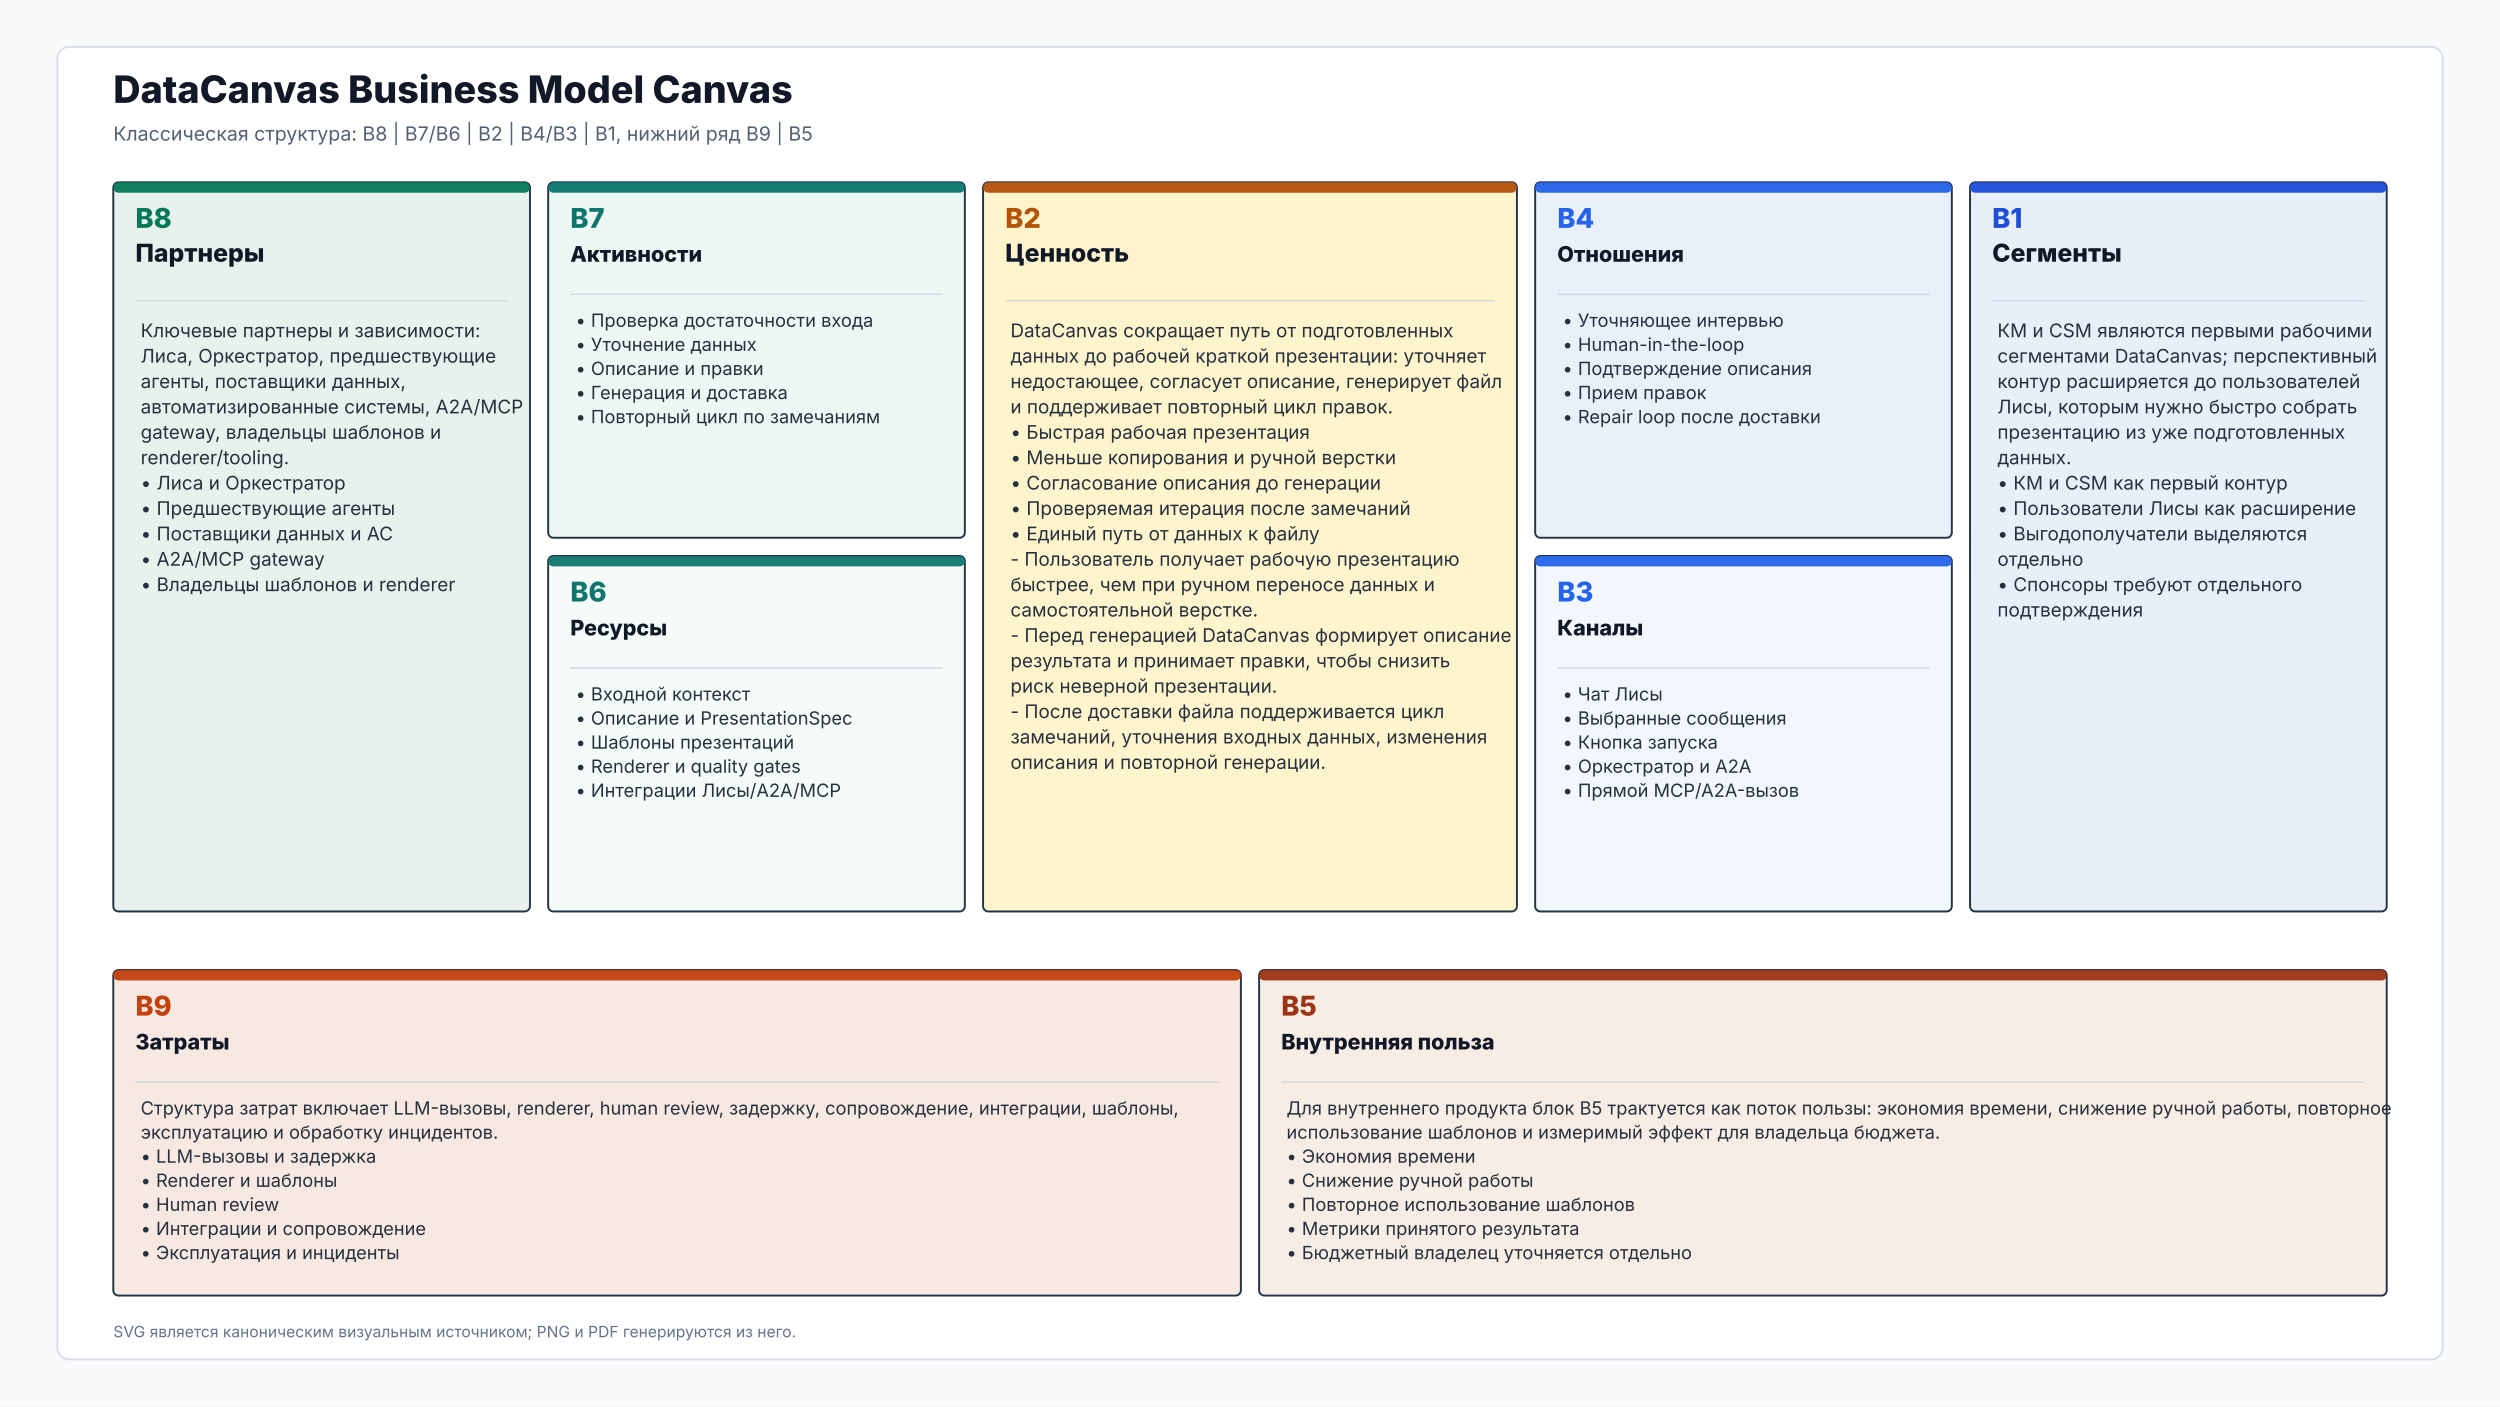
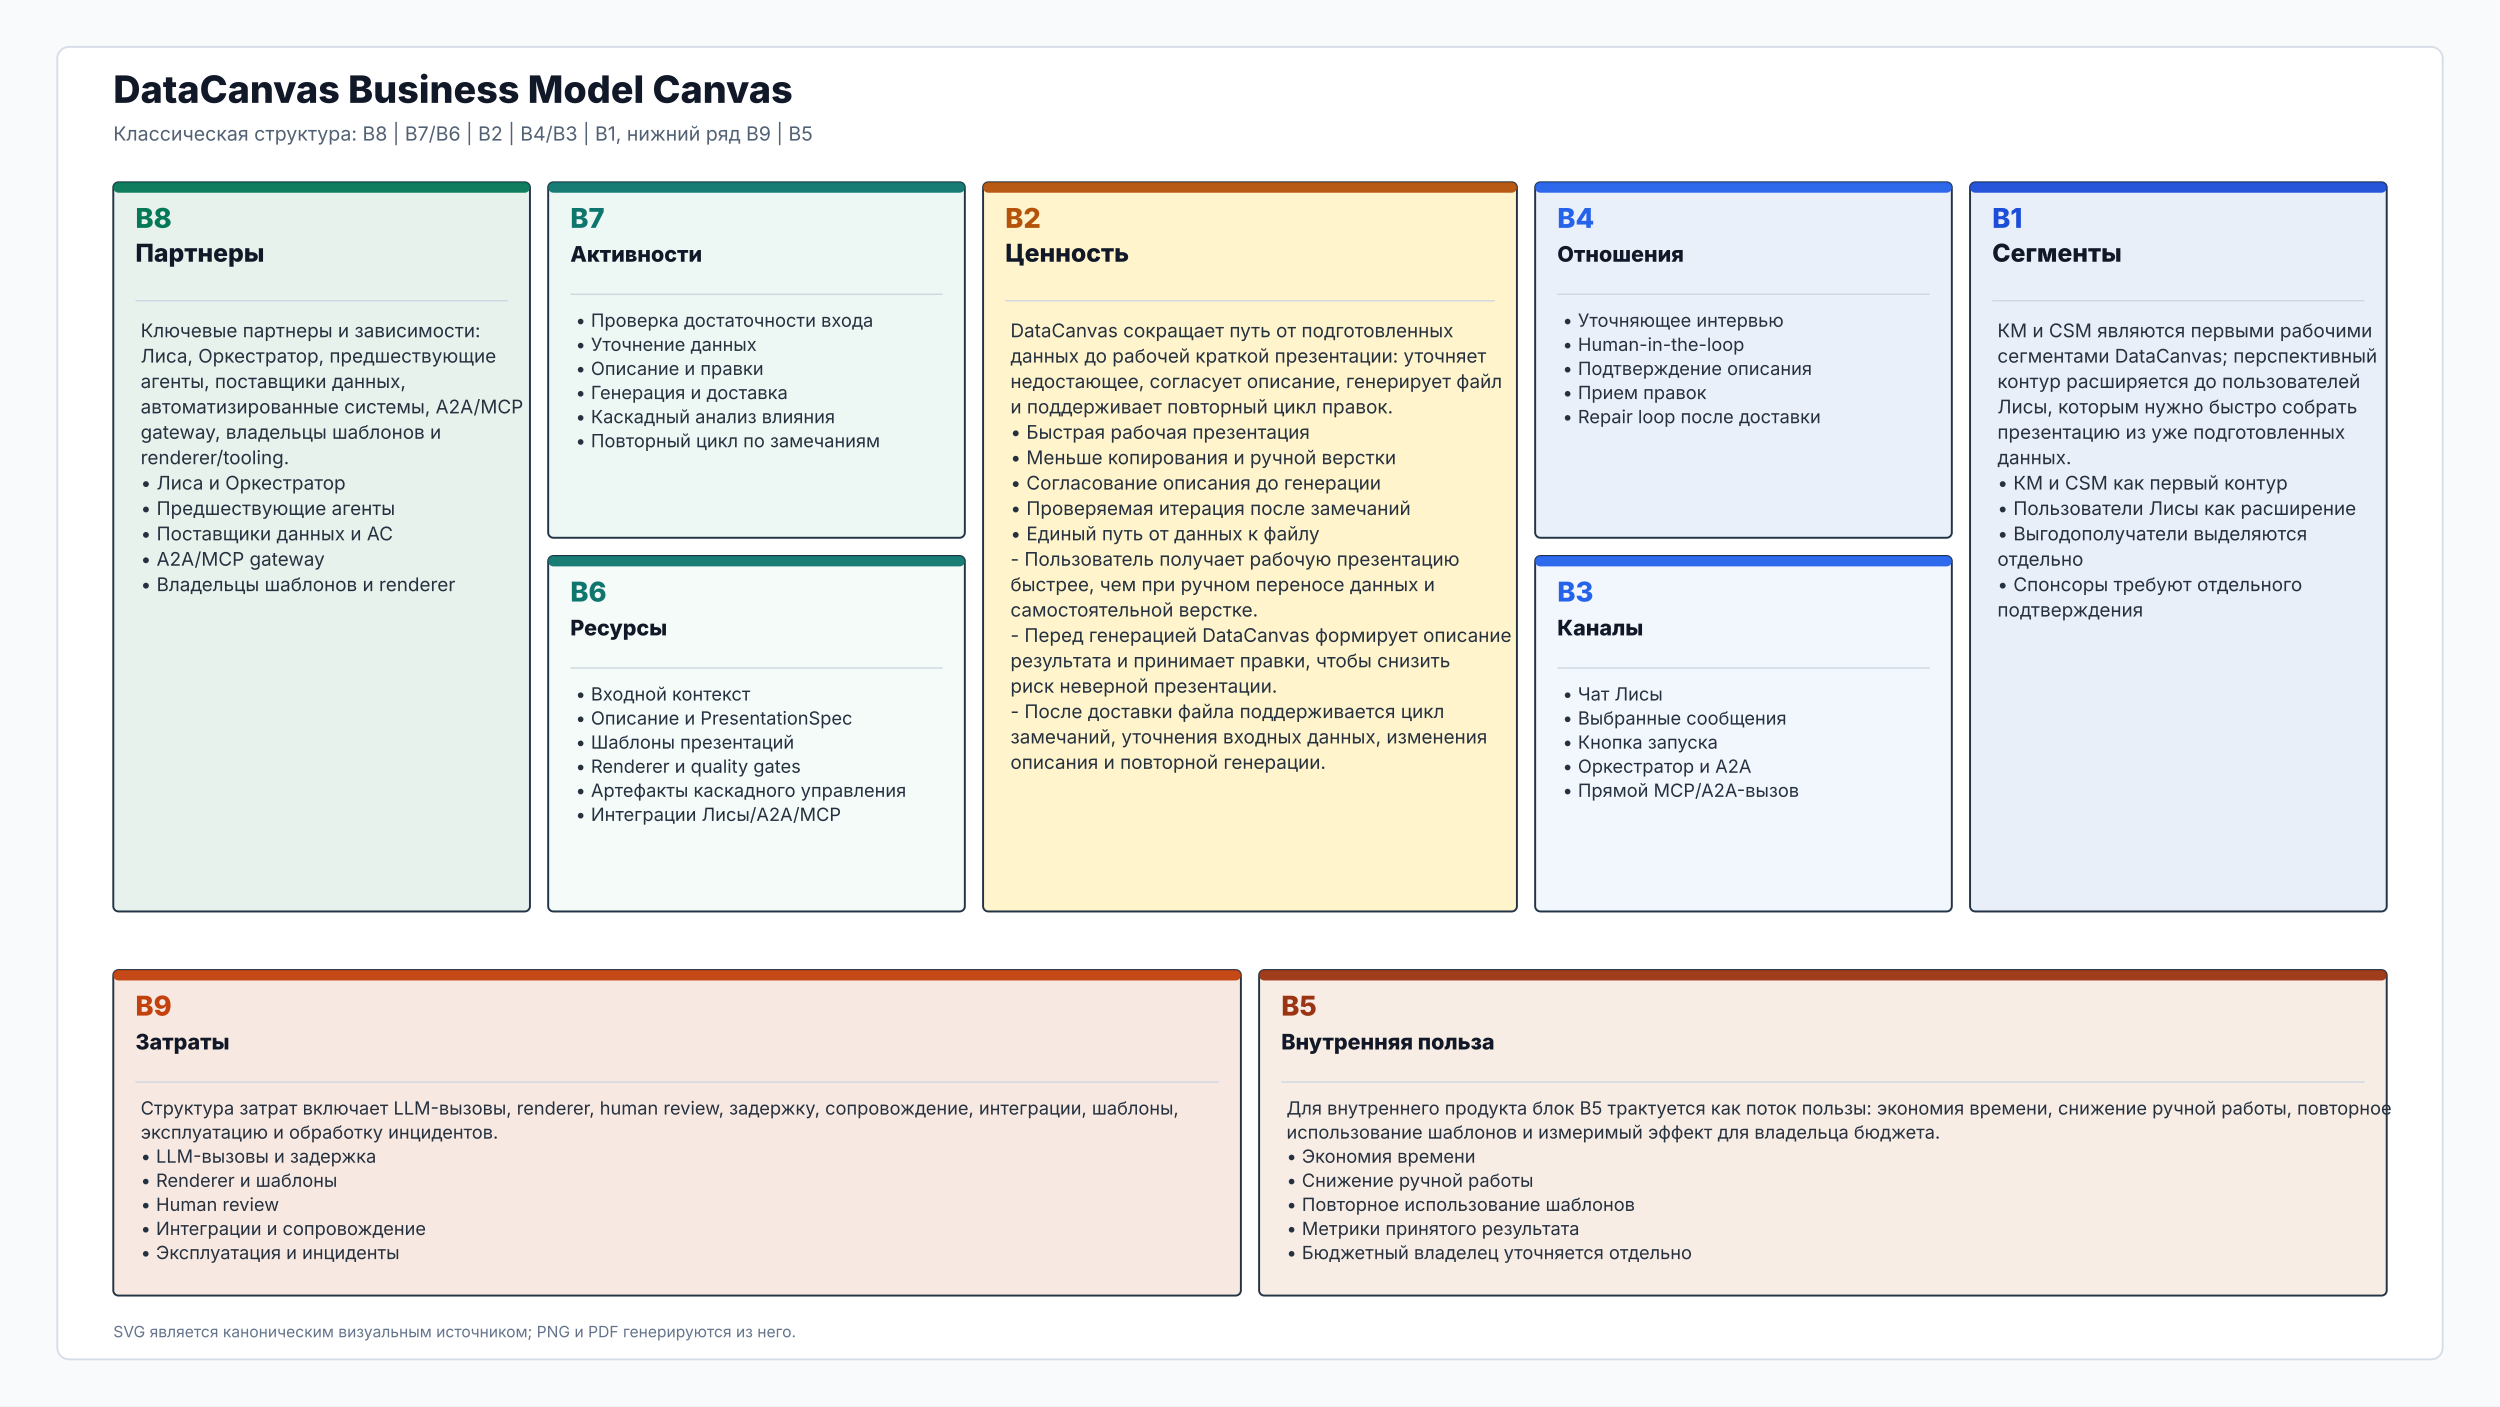
<svg xmlns="http://www.w3.org/2000/svg" data-role="bmc-root" role="img" width="3840" height="2160" viewBox="0 0 3840 2160">
  <rect data-role="bmc-background" width="3840" height="2160" fill="#f8fafc" />
  <rect x="88" y="72" width="3664" height="2016" rx="18" fill="#ffffff" stroke="#d7dee8" stroke-width="3" />
  <text data-role="bmc-title" x="174" y="158" font-family="Inter, Arial, sans-serif" font-size="58" font-weight="820" fill="#111827">DataCanvas Business Model Canvas</text>
  <text data-role="bmc-subtitle" x="174" y="216" font-family="Inter, Arial, sans-serif" font-size="30" font-weight="420" fill="#526174">Классическая структура: B8 | B7/B6 | B2 | B4/B3 | B1, нижний ряд B9 | B5</text>
  <g data-role="bmc-top-row">
    <g data-role="bmc-block" data-block="B8" data-layout-slot="top-left" transform="translate(174 280)">
      <rect width="640" height="1120" rx="8" fill="#e8f2ed" stroke="#243447" stroke-width="3" />
      <rect width="640" height="16" rx="8" fill="#047857" opacity="0.95" />
      <text data-role="bmc-block-number" x="34" y="70" font-family="Inter, Arial, sans-serif" font-size="42" font-weight="800" fill="#047857">B8</text>
      <text data-role="bmc-block-title" font-family="Inter, Arial, sans-serif" font-size="38" font-weight="760" fill="#111827">
        <tspan x="34" y="122">Партнеры</tspan>
      </text>
      <line x1="34" y1="182" x2="606" y2="182" stroke="#cbd5e1" stroke-width="2" />
      <text data-role="bmc-block-body" font-family="Inter, Arial, sans-serif" font-size="29" font-weight="400" fill="#26313f">
        <tspan x="42" y="238">Ключевые партнеры и зависимости:</tspan>
        <tspan x="42" y="277">Лиса, Оркестратор, предшествующие</tspan>
        <tspan x="42" y="316">агенты, поставщики данных,</tspan>
        <tspan x="42" y="355">автоматизированные системы, A2A/MCP</tspan>
        <tspan x="42" y="394">gateway, владельцы шаблонов и</tspan>
        <tspan x="42" y="433">renderer/tooling.</tspan>
        <tspan x="42" y="472">• Лиса и Оркестратор</tspan>
        <tspan x="42" y="511">• Предшествующие агенты</tspan>
        <tspan x="42" y="550">• Поставщики данных и АС</tspan>
        <tspan x="42" y="589">• A2A/MCP gateway</tspan>
        <tspan x="42" y="628">• Владельцы шаблонов и renderer</tspan>
      </text>
    </g>
    <g data-role="bmc-block" data-block="B7" data-layout-slot="top-split-upper" transform="translate(842 280)">
      <rect width="640" height="546" rx="8" fill="#edf7f4" stroke="#243447" stroke-width="3" />
      <rect width="640" height="16" rx="8" fill="#0f766e" opacity="0.95" />
      <text data-role="bmc-block-number" x="34" y="70" font-family="Inter, Arial, sans-serif" font-size="42" font-weight="800" fill="#0f766e">B7</text>
      <text data-role="bmc-block-title" font-family="Inter, Arial, sans-serif" font-size="33" font-weight="760" fill="#111827">
        <tspan x="34" y="122">Активности</tspan>
      </text>
      <line x1="34" y1="172" x2="606" y2="172" stroke="#cbd5e1" stroke-width="2" />
      <text data-role="bmc-block-body" font-family="Inter, Arial, sans-serif" font-size="28" font-weight="400" fill="#26313f">
        <tspan x="42" y="222">• Проверка достаточности входа</tspan>
        <tspan x="42" y="259">• Уточнение данных</tspan>
        <tspan x="42" y="296">• Описание и правки</tspan>
        <tspan x="42" y="333">• Генерация и доставка</tspan>
-         <tspan x="42" y="370">• Повторный цикл по замечаниям</tspan>
+         <tspan x="42" y="370">• Каскадный анализ влияния</tspan>
+         <tspan x="42" y="407">• Повторный цикл по замечаниям</tspan>
      </text>
    </g>
    <g data-role="bmc-block" data-block="B6" data-layout-slot="top-split-lower" transform="translate(842 854)">
      <rect width="640" height="546" rx="8" fill="#f4fbf9" stroke="#243447" stroke-width="3" />
      <rect width="640" height="16" rx="8" fill="#0f766e" opacity="0.95" />
      <text data-role="bmc-block-number" x="34" y="70" font-family="Inter, Arial, sans-serif" font-size="42" font-weight="800" fill="#0f766e">B6</text>
      <text data-role="bmc-block-title" font-family="Inter, Arial, sans-serif" font-size="33" font-weight="760" fill="#111827">
        <tspan x="34" y="122">Ресурсы</tspan>
      </text>
      <line x1="34" y1="172" x2="606" y2="172" stroke="#cbd5e1" stroke-width="2" />
      <text data-role="bmc-block-body" font-family="Inter, Arial, sans-serif" font-size="28" font-weight="400" fill="#26313f">
        <tspan x="42" y="222">• Входной контекст</tspan>
        <tspan x="42" y="259">• Описание и PresentationSpec</tspan>
        <tspan x="42" y="296">• Шаблоны презентаций</tspan>
        <tspan x="42" y="333">• Renderer и quality gates</tspan>
-         <tspan x="42" y="370">• Интеграции Лисы/A2A/MCP</tspan>
+         <tspan x="42" y="370">• Артефакты каскадного управления</tspan>
+         <tspan x="42" y="407">• Интеграции Лисы/A2A/MCP</tspan>
      </text>
    </g>
    <g data-role="bmc-block" data-block="B2" data-layout-slot="top-center" transform="translate(1510 280)">
      <rect width="820" height="1120" rx="8" fill="#fff4cc" stroke="#243447" stroke-width="3" />
      <rect width="820" height="16" rx="8" fill="#b45309" opacity="0.95" />
      <text data-role="bmc-block-number" x="34" y="70" font-family="Inter, Arial, sans-serif" font-size="42" font-weight="800" fill="#b45309">B2</text>
      <text data-role="bmc-block-title" font-family="Inter, Arial, sans-serif" font-size="38" font-weight="760" fill="#111827">
        <tspan x="34" y="122">Ценность</tspan>
      </text>
      <line x1="34" y1="182" x2="786" y2="182" stroke="#cbd5e1" stroke-width="2" />
      <text data-role="bmc-block-body" font-family="Inter, Arial, sans-serif" font-size="29" font-weight="400" fill="#26313f">
        <tspan x="42" y="238">DataCanvas сокращает путь от подготовленных</tspan>
        <tspan x="42" y="277">данных до рабочей краткой презентации: уточняет</tspan>
        <tspan x="42" y="316">недостающее, согласует описание, генерирует файл</tspan>
        <tspan x="42" y="355">и поддерживает повторный цикл правок.</tspan>
        <tspan x="42" y="394">• Быстрая рабочая презентация</tspan>
        <tspan x="42" y="433">• Меньше копирования и ручной верстки</tspan>
        <tspan x="42" y="472">• Согласование описания до генерации</tspan>
        <tspan x="42" y="511">• Проверяемая итерация после замечаний</tspan>
        <tspan x="42" y="550">• Единый путь от данных к файлу</tspan>
        <tspan x="42" y="589">- Пользователь получает рабочую презентацию</tspan>
        <tspan x="42" y="628">быстрее, чем при ручном переносе данных и</tspan>
        <tspan x="42" y="667">самостоятельной верстке.</tspan>
        <tspan x="42" y="706">- Перед генерацией DataCanvas формирует описание</tspan>
        <tspan x="42" y="745">результата и принимает правки, чтобы снизить</tspan>
        <tspan x="42" y="784">риск неверной презентации.</tspan>
        <tspan x="42" y="823">- После доставки файла поддерживается цикл</tspan>
        <tspan x="42" y="862">замечаний, уточнения входных данных, изменения</tspan>
        <tspan x="42" y="901">описания и повторной генерации.</tspan>
      </text>
    </g>
    <g data-role="bmc-block" data-block="B4" data-layout-slot="top-split-upper" transform="translate(2358 280)">
      <rect width="640" height="546" rx="8" fill="#eaf0fa" stroke="#243447" stroke-width="3" />
      <rect width="640" height="16" rx="8" fill="#2563eb" opacity="0.95" />
      <text data-role="bmc-block-number" x="34" y="70" font-family="Inter, Arial, sans-serif" font-size="42" font-weight="800" fill="#2563eb">B4</text>
      <text data-role="bmc-block-title" font-family="Inter, Arial, sans-serif" font-size="33" font-weight="760" fill="#111827">
        <tspan x="34" y="122">Отношения</tspan>
      </text>
      <line x1="34" y1="172" x2="606" y2="172" stroke="#cbd5e1" stroke-width="2" />
      <text data-role="bmc-block-body" font-family="Inter, Arial, sans-serif" font-size="28" font-weight="400" fill="#26313f">
        <tspan x="42" y="222">• Уточняющее интервью</tspan>
        <tspan x="42" y="259">• Human-in-the-loop</tspan>
        <tspan x="42" y="296">• Подтверждение описания</tspan>
        <tspan x="42" y="333">• Прием правок</tspan>
        <tspan x="42" y="370">• Repair loop после доставки</tspan>
      </text>
    </g>
    <g data-role="bmc-block" data-block="B3" data-layout-slot="top-split-lower" transform="translate(2358 854)">
      <rect width="640" height="546" rx="8" fill="#f2f6fd" stroke="#243447" stroke-width="3" />
      <rect width="640" height="16" rx="8" fill="#2563eb" opacity="0.95" />
      <text data-role="bmc-block-number" x="34" y="70" font-family="Inter, Arial, sans-serif" font-size="42" font-weight="800" fill="#2563eb">B3</text>
      <text data-role="bmc-block-title" font-family="Inter, Arial, sans-serif" font-size="33" font-weight="760" fill="#111827">
        <tspan x="34" y="122">Каналы</tspan>
      </text>
      <line x1="34" y1="172" x2="606" y2="172" stroke="#cbd5e1" stroke-width="2" />
      <text data-role="bmc-block-body" font-family="Inter, Arial, sans-serif" font-size="28" font-weight="400" fill="#26313f">
        <tspan x="42" y="222">• Чат Лисы</tspan>
        <tspan x="42" y="259">• Выбранные сообщения</tspan>
        <tspan x="42" y="296">• Кнопка запуска</tspan>
        <tspan x="42" y="333">• Оркестратор и A2A</tspan>
        <tspan x="42" y="370">• Прямой MCP/A2A-вызов</tspan>
      </text>
    </g>
    <g data-role="bmc-block" data-block="B1" data-layout-slot="top-right" transform="translate(3026 280)">
      <rect width="640" height="1120" rx="8" fill="#e9eff9" stroke="#243447" stroke-width="3" />
      <rect width="640" height="16" rx="8" fill="#1d4ed8" opacity="0.95" />
      <text data-role="bmc-block-number" x="34" y="70" font-family="Inter, Arial, sans-serif" font-size="42" font-weight="800" fill="#1d4ed8">B1</text>
      <text data-role="bmc-block-title" font-family="Inter, Arial, sans-serif" font-size="38" font-weight="760" fill="#111827">
        <tspan x="34" y="122">Сегменты</tspan>
      </text>
      <line x1="34" y1="182" x2="606" y2="182" stroke="#cbd5e1" stroke-width="2" />
      <text data-role="bmc-block-body" font-family="Inter, Arial, sans-serif" font-size="29" font-weight="400" fill="#26313f">
        <tspan x="42" y="238">КМ и CSM являются первыми рабочими</tspan>
        <tspan x="42" y="277">сегментами DataCanvas; перспективный</tspan>
        <tspan x="42" y="316">контур расширяется до пользователей</tspan>
        <tspan x="42" y="355">Лисы, которым нужно быстро собрать</tspan>
        <tspan x="42" y="394">презентацию из уже подготовленных</tspan>
        <tspan x="42" y="433">данных.</tspan>
        <tspan x="42" y="472">• КМ и CSM как первый контур</tspan>
        <tspan x="42" y="511">• Пользователи Лисы как расширение</tspan>
        <tspan x="42" y="550">• Выгодополучатели выделяются</tspan>
        <tspan x="42" y="589">отдельно</tspan>
        <tspan x="42" y="628">• Спонсоры требуют отдельного</tspan>
        <tspan x="42" y="667">подтверждения</tspan>
      </text>
    </g>
  </g>
  <g data-role="bmc-bottom-row">
    <g data-role="bmc-block" data-block="B9" data-layout-slot="bottom-left" data-extra-role="bmc-cost-row" transform="translate(174 1490)">
      <rect width="1732" height="500" rx="8" fill="#f7e9e2" stroke="#243447" stroke-width="3" />
      <rect width="1732" height="16" rx="8" fill="#c2410c" opacity="0.95" />
      <text data-role="bmc-block-number" x="34" y="70" font-family="Inter, Arial, sans-serif" font-size="42" font-weight="800" fill="#c2410c">B9</text>
      <text data-role="bmc-block-title" font-family="Inter, Arial, sans-serif" font-size="33" font-weight="760" fill="#111827">
        <tspan x="34" y="122">Затраты</tspan>
      </text>
      <line x1="34" y1="172" x2="1698" y2="172" stroke="#cbd5e1" stroke-width="2" />
      <text data-role="bmc-block-body" font-family="Inter, Arial, sans-serif" font-size="28" font-weight="400" fill="#26313f">
        <tspan x="42" y="222">Структура затрат включает LLM-вызовы, renderer, human review, задержку, сопровождение, интеграции, шаблоны,</tspan>
        <tspan x="42" y="259">эксплуатацию и обработку инцидентов.</tspan>
        <tspan x="42" y="296">• LLM-вызовы и задержка</tspan>
        <tspan x="42" y="333">• Renderer и шаблоны</tspan>
        <tspan x="42" y="370">• Human review</tspan>
        <tspan x="42" y="407">• Интеграции и сопровождение</tspan>
        <tspan x="42" y="444">• Эксплуатация и инциденты</tspan>
      </text>
    </g>
    <g data-role="bmc-block" data-block="B5" data-layout-slot="bottom-right" data-extra-role="bmc-value-stream-row" transform="translate(1934 1490)">
      <rect width="1732" height="500" rx="8" fill="#f8ede5" stroke="#243447" stroke-width="3" />
      <rect width="1732" height="16" rx="8" fill="#9a3412" opacity="0.95" />
      <text data-role="bmc-block-number" x="34" y="70" font-family="Inter, Arial, sans-serif" font-size="42" font-weight="800" fill="#9a3412">B5</text>
      <text data-role="bmc-block-title" font-family="Inter, Arial, sans-serif" font-size="33" font-weight="760" fill="#111827">
        <tspan x="34" y="122">Внутренняя польза</tspan>
      </text>
      <line x1="34" y1="172" x2="1698" y2="172" stroke="#cbd5e1" stroke-width="2" />
      <text data-role="bmc-block-body" font-family="Inter, Arial, sans-serif" font-size="28" font-weight="400" fill="#26313f">
        <tspan x="42" y="222">Для внутреннего продукта блок B5 трактуется как поток пользы: экономия времени, снижение ручной работы, повторное</tspan>
        <tspan x="42" y="259">использование шаблонов и измеримый эффект для владельца бюджета.</tspan>
        <tspan x="42" y="296">• Экономия времени</tspan>
        <tspan x="42" y="333">• Снижение ручной работы</tspan>
        <tspan x="42" y="370">• Повторное использование шаблонов</tspan>
        <tspan x="42" y="407">• Метрики принятого результата</tspan>
        <tspan x="42" y="444">• Бюджетный владелец уточняется отдельно</tspan>
      </text>
    </g>
  </g>
  <text data-role="bmc-footer" x="174" y="2054" font-family="Inter, Arial, sans-serif" font-size="24" fill="#64748b">SVG является каноническим визуальным источником; PNG и PDF генерируются из него.</text>
</svg>
